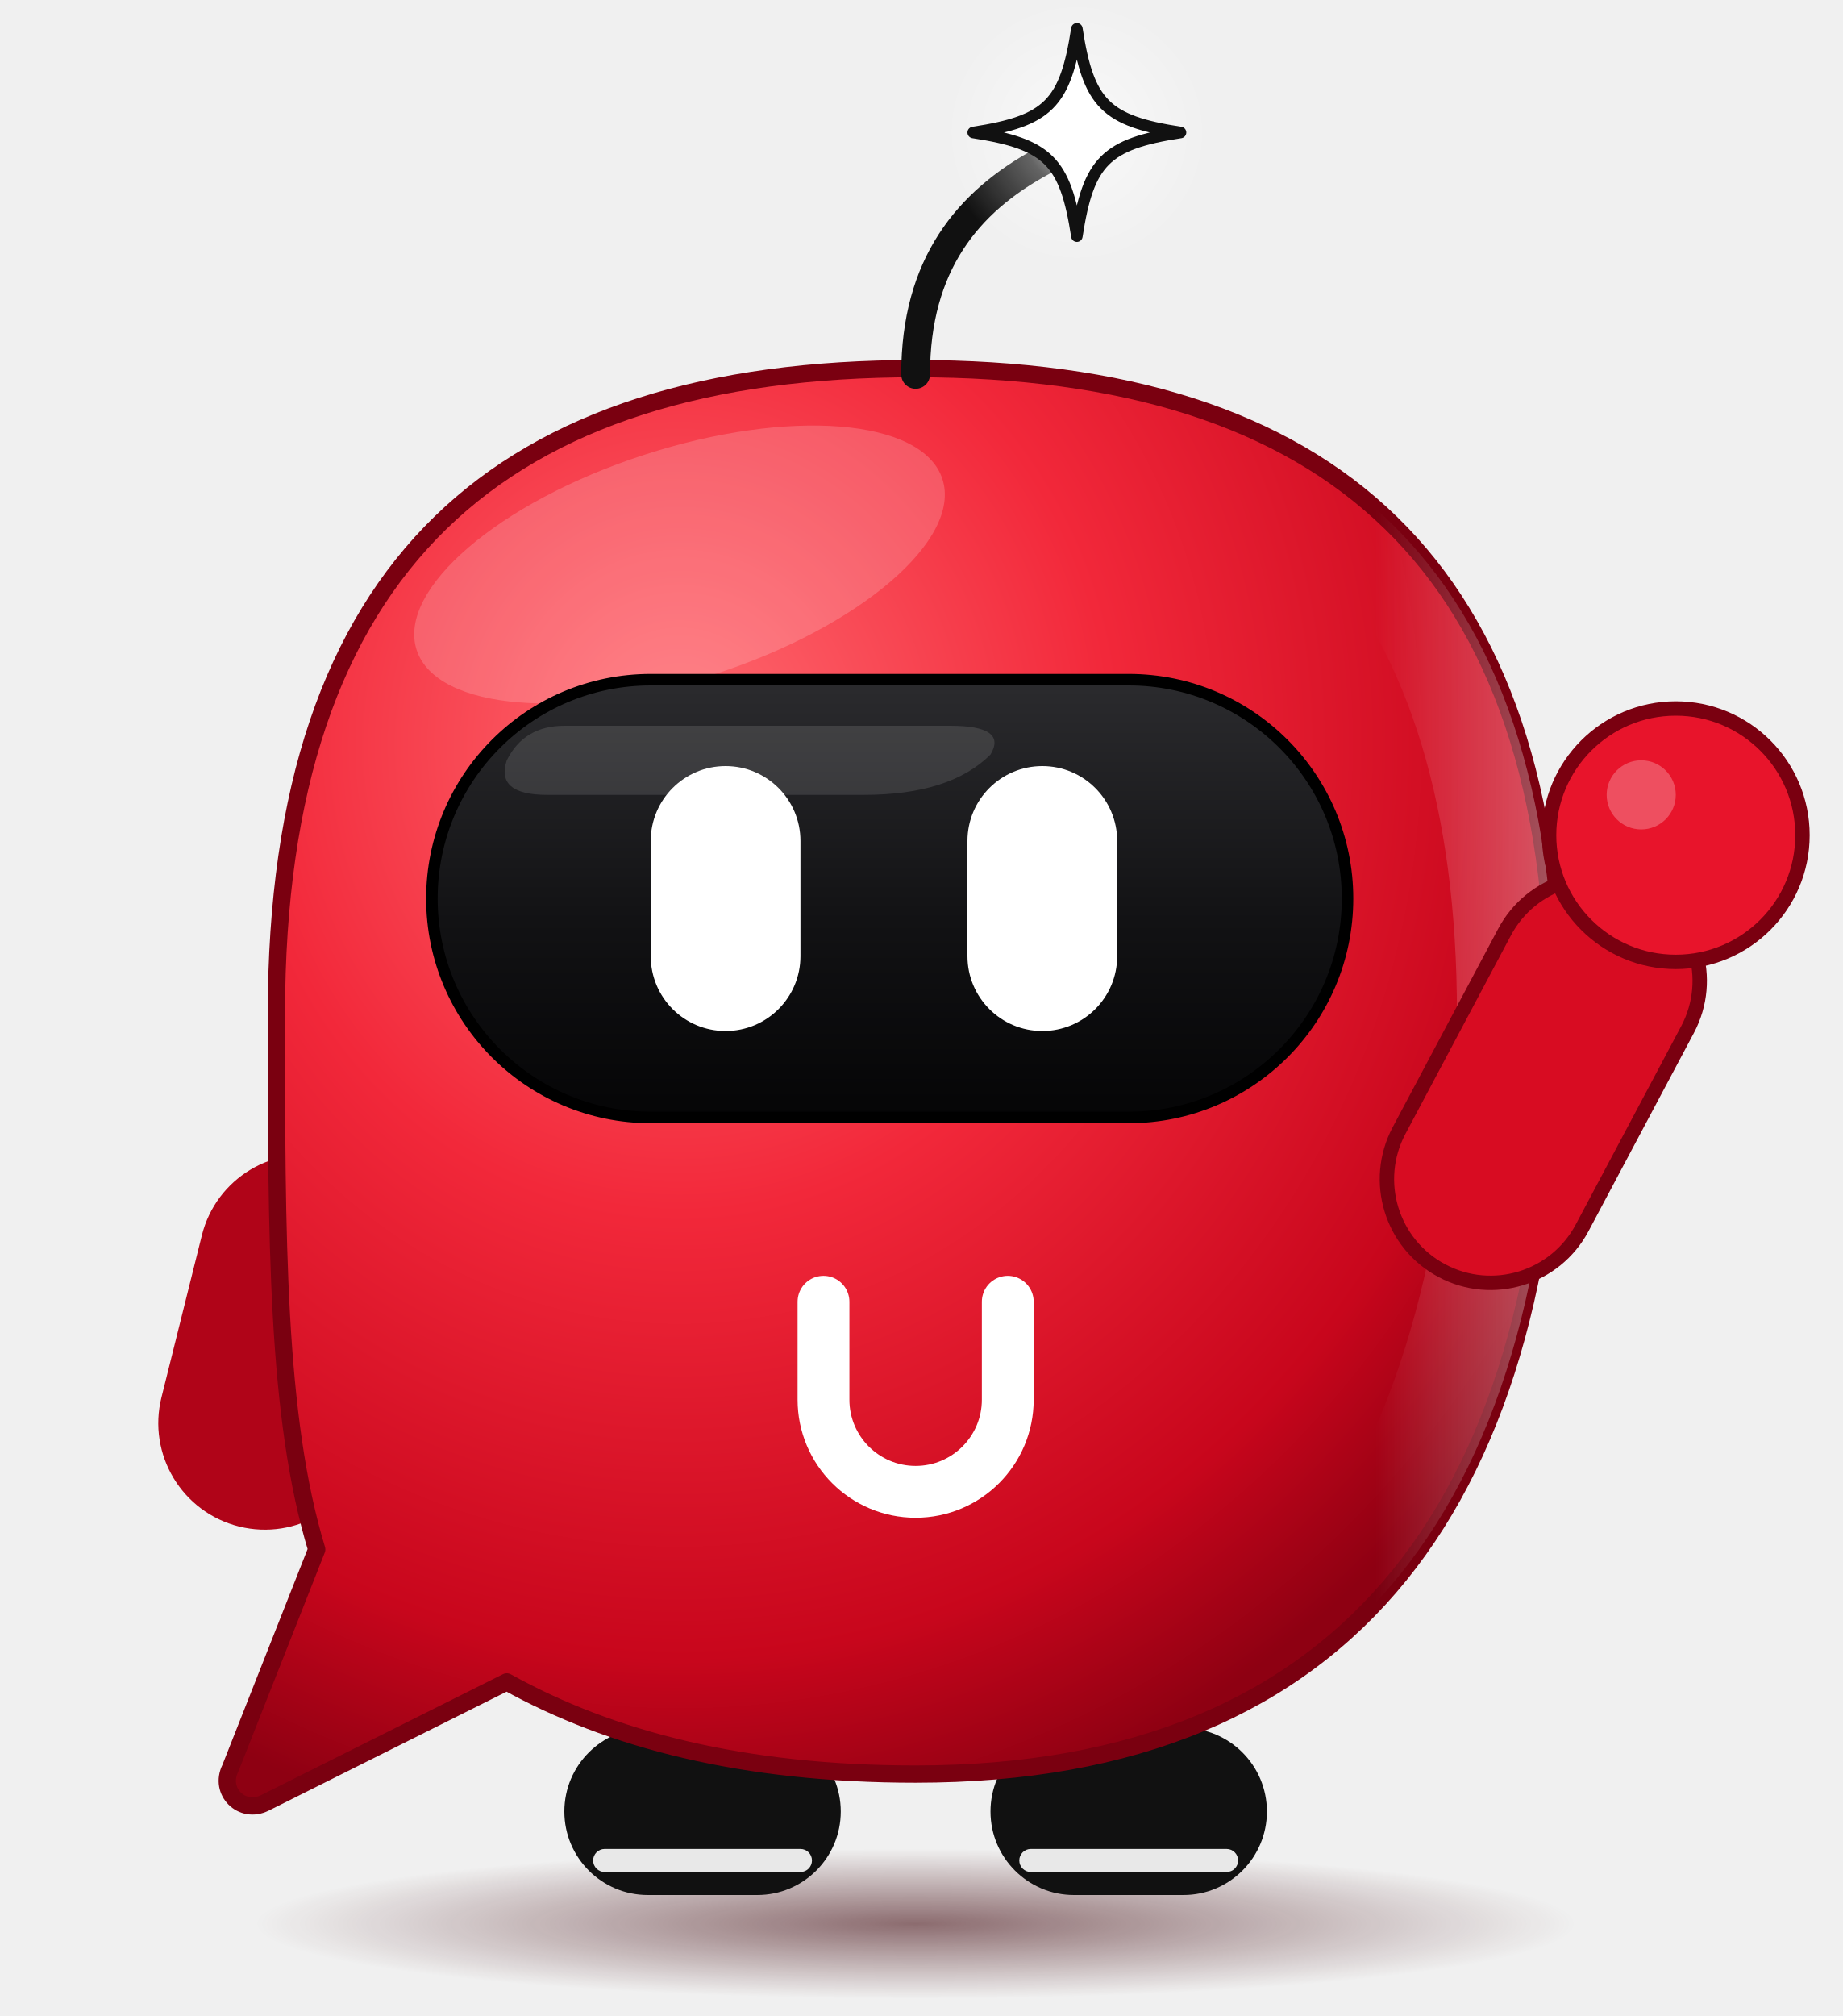
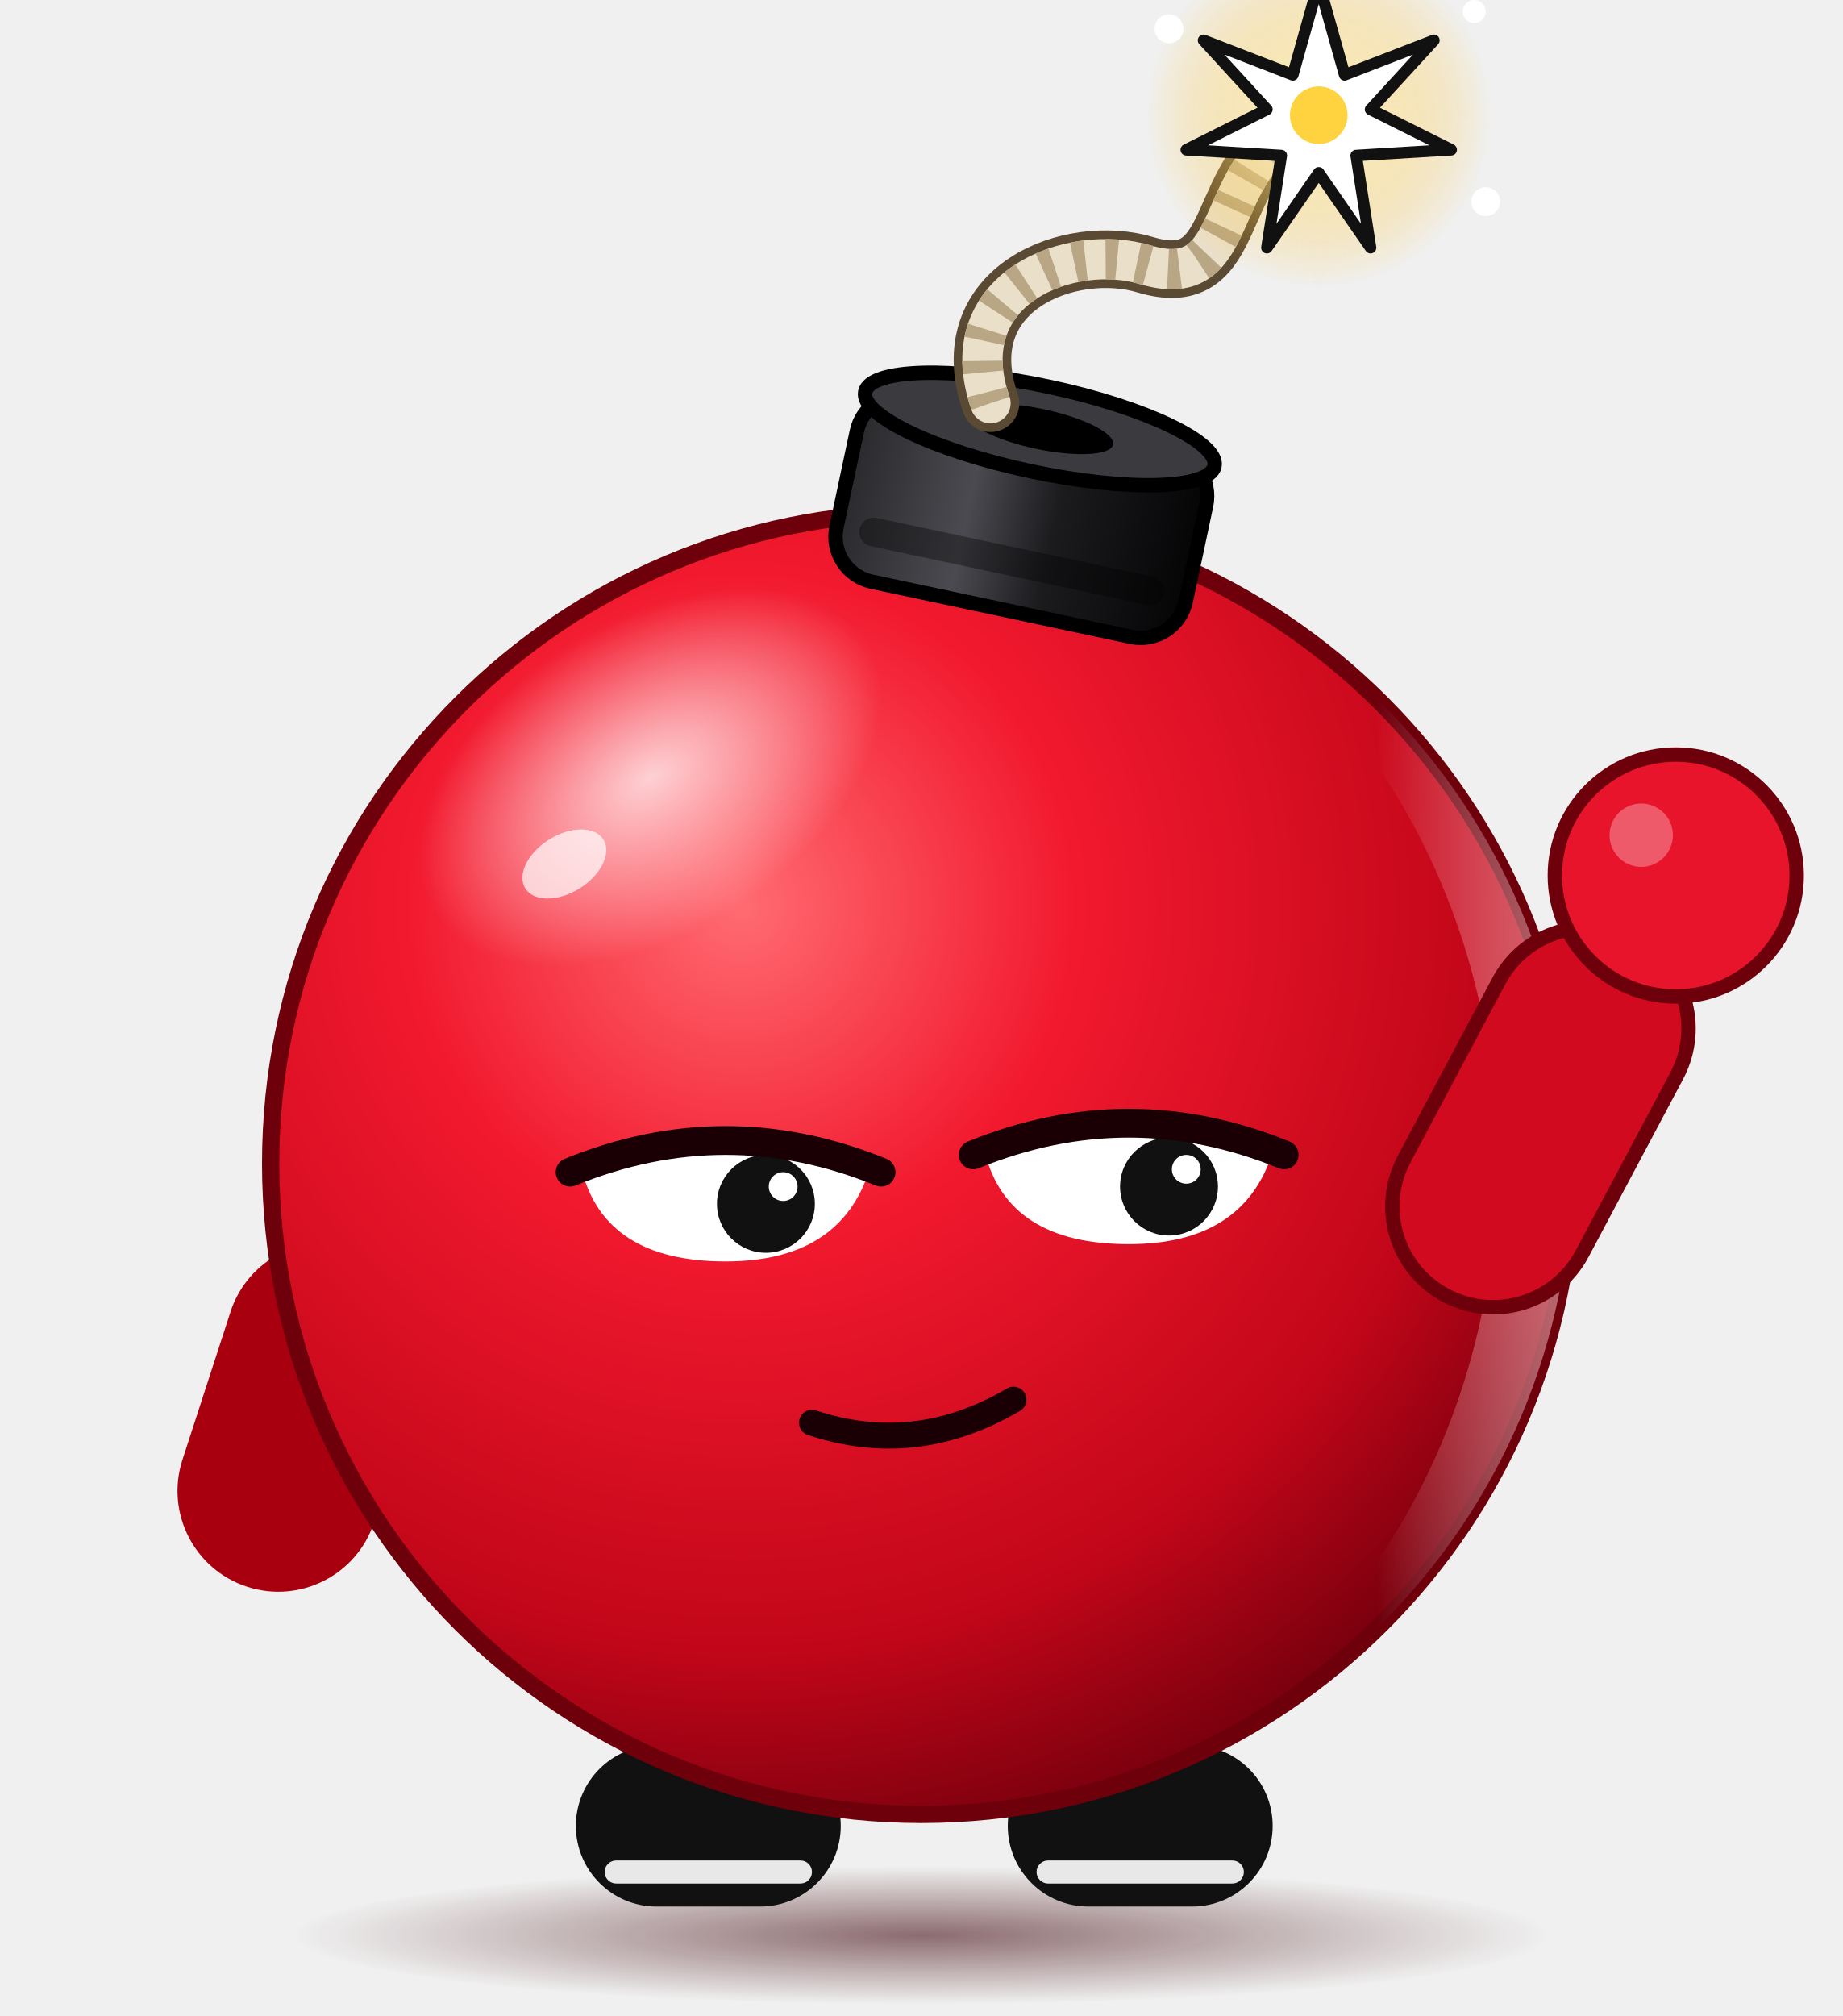
<svg xmlns="http://www.w3.org/2000/svg" class="mascot " viewBox="0 0 640 700" role="img" aria-labelledby="m-default-t">
  <defs>
-     <radialGradient id="m-default-body" cx="34%" cy="26%" r="78%">
-       <stop offset="0" stop-color="#FF6A70" />
-       <stop offset=".42" stop-color="#F2283A" />
-       <stop offset=".82" stop-color="#C8061C" />
-       <stop offset="1" stop-color="#8E0012" />
+     <radialGradient id="m-default-body" cx="36%" cy="30%" r="74%">
+       <stop offset="0" stop-color="#FF6B72" />
+       <stop offset=".35" stop-color="#F2192E" />
+       <stop offset=".78" stop-color="#C20619" />
+       <stop offset="1" stop-color="#7C000E" />
+     </radialGradient>
+     <radialGradient id="m-default-spec" cx="50%" cy="50%" r="50%">
+       <stop offset="0" stop-color="#fff" stop-opacity=".75" />
+       <stop offset="1" stop-color="#fff" stop-opacity="0" />
    </radialGradient>
    <linearGradient id="m-default-rim" x1="0" y1="0" x2="1" y2="0">
-       <stop offset=".72" stop-color="#fff" stop-opacity="0" />
-       <stop offset="1" stop-color="#fff" stop-opacity=".55" />
+       <stop offset=".7" stop-color="#fff" stop-opacity="0" />
+       <stop offset="1" stop-color="#FFC2C6" stop-opacity=".55" />
    </linearGradient>
-     <linearGradient id="m-default-visor" x1="0" y1="0" x2="0" y2="1">
-       <stop offset="0" stop-color="#2B2B2E" />
-       <stop offset=".55" stop-color="#121214" />
+     <linearGradient id="m-default-cap" x1="0" y1="0" x2="1" y2="0">
+       <stop offset="0" stop-color="#2A2A2D" />
+       <stop offset=".35" stop-color="#4A4A50" />
+       <stop offset=".6" stop-color="#1B1B1E" />
      <stop offset="1" stop-color="#050506" />
    </linearGradient>
    <radialGradient id="m-default-glow" cx="50%" cy="50%" r="50%">
-       <stop offset="0" stop-color="#fff" stop-opacity=".95" />
-       <stop offset=".4" stop-color="#fff" stop-opacity=".35" />
-       <stop offset="1" stop-color="#fff" stop-opacity="0" />
+       <stop offset="0" stop-color="#FFF6D8" stop-opacity="1" />
+       <stop offset=".35" stop-color="#FFE08A" stop-opacity=".55" />
+       <stop offset="1" stop-color="#FFB703" stop-opacity="0" />
    </radialGradient>
    <radialGradient id="m-default-shadow" cx="50%" cy="50%" r="50%">
      <stop offset="0" stop-color="#3A0006" stop-opacity=".55" />
      <stop offset="1" stop-color="#3A0006" stop-opacity="0" />
    </radialGradient>
  </defs>
-   <ellipse cx="318" cy="668" rx="230" ry="26" fill="url(#m-default-shadow)" />
+   <ellipse cx="320" cy="672" rx="220" ry="24" fill="url(#m-default-shadow)" />
  <g class="m-feet">
-     <rect x="196" y="600" width="96" height="58" rx="29" fill="#111" />
-     <rect x="344" y="600" width="96" height="58" rx="29" fill="#111" />
-     <rect x="206" y="642" width="76" height="8" rx="4" fill="#fff" opacity=".9" />
-     <rect x="354" y="642" width="76" height="8" rx="4" fill="#fff" opacity=".9" />
+     <rect x="200" y="606" width="92" height="56" rx="28" fill="#111" />
+     <rect x="350" y="606" width="92" height="56" rx="28" fill="#111" />
+     <rect x="210" y="646" width="72" height="8" rx="4" fill="#fff" opacity=".9" />
+     <rect x="360" y="646" width="72" height="8" rx="4" fill="#fff" opacity=".9" />
  </g>
-   <rect x="62" y="400" width="74" height="132" rx="37" fill="#B00418" transform="rotate(14 99 466)" />
-   <path class="m-body" fill="url(#m-default-body)" stroke="#7A0010" stroke-width="6" stroke-linejoin="round" d="M318 128        C462 128 540 196 540 352        C540 520 470 616 318 616        C258 616 212 604 176 584        L92 626        C84 630 76 622 80 614        L110 538        C96 492 96 430 96 352        C96 196 174 128 318 128 Z" />
-   <path fill="url(#m-default-rim)" d="M318 128 C462 128 540 196 540 352 C540 520 470 616 318 616 C430 600 500 520 506 352 C506 210 440 140 318 128 Z" opacity=".6" />
-   <ellipse cx="236" cy="196" rx="96" ry="40" fill="#fff" opacity=".18" transform="rotate(-18 236 196)" />
-   <g class="m-visor">
-     <rect x="150" y="236" width="318" height="152" rx="76" fill="url(#m-default-visor)" stroke="#000" stroke-width="4" />
-     <path d="M196 252 H330 Q350 252 344 262 Q330 276 300 276 H190 Q172 276 176 264 Q182 252 196 252 Z" fill="#fff" opacity=".12" />
-     <g class="m-eyes">
-       <rect class="m-eye m-eye-l" x="226" y="266" width="52" height="92" rx="26" fill="#fff" />
-       <rect class="m-eye m-eye-r" x="336" y="266" width="52" height="92" rx="26" fill="#fff" />
+   <rect x="70" y="430" width="70" height="124" rx="35" fill="#A8000F" transform="rotate(18 105 492)" />
+   <circle class="m-body" cx="320" cy="404" r="226" fill="url(#m-default-body)" stroke="#6E000C" stroke-width="6" />
+   <path d="M320 178 A226 226 0 0 1 320 630 A200 226 0 0 0 320 178 Z" fill="url(#m-default-rim)" />
+   <ellipse cx="226" cy="270" rx="88" ry="54" fill="url(#m-default-spec)" transform="rotate(-32 226 270)" />
+   <ellipse cx="196" cy="300" rx="16" ry="10" fill="#fff" opacity=".7" transform="rotate(-32 196 300)" />
+   <g transform="rotate(12 352 192)">
+     <rect x="290" y="146" width="124" height="66" rx="16" fill="url(#m-default-cap)" stroke="#000" stroke-width="5" />
+     <rect x="298" y="190" width="108" height="10" rx="5" fill="#000" opacity=".35" />
+     <ellipse cx="352" cy="148" rx="62" ry="15" fill="#3A3A3F" stroke="#000" stroke-width="5" />
+     <ellipse cx="352" cy="148" rx="26" ry="7" fill="#000" />
+   </g>
+   <path d="M344 140 C330 100 372 84 398 92 C432 102 420 58 452 44" fill="none" stroke="#5B4A33" stroke-width="20" stroke-linecap="round" />
+   <path d="M344 140 C330 100 372 84 398 92 C432 102 420 58 452 44" fill="none" stroke="#EADFC8" stroke-width="14" stroke-linecap="round" />
+   <path d="M344 140 C330 100 372 84 398 92 C432 102 420 58 452 44" fill="none" stroke="#B9A684" stroke-width="14" stroke-dasharray="4 7" stroke-linecap="butt" />
+   <g class="m-face">
+     <g class="m-eye m-eye-l">
+       <clipPath id="m-default-clip-l">
+         <path d="M202 406 Q252 386 302 406 Q292 438 252 438 Q210 438 202 406 Z" />
+       </clipPath>
+       <path d="M202 406 Q252 386 302 406 Q292 438 252 438 Q210 438 202 406 Z" fill="#fff" />
+       <g clip-path="url(#m-default-clip-l)">
+         <circle class="m-pupil" cx="266" cy="418" r="17" fill="#111" />
+         <circle cx="272" cy="412" r="5" fill="#fff" />
+       </g>
+       <path d="M198 407 Q252 385 306 407" fill="none" stroke="#1a0004" stroke-width="10" stroke-linecap="round" />
    </g>
+     <g class="m-eye m-eye-r">
+       <clipPath id="m-default-clip-r">
+         <path d="M342 400 Q392 380 442 400 Q432 432 392 432 Q350 432 342 400 Z" />
+       </clipPath>
+       <path d="M342 400 Q392 380 442 400 Q432 432 392 432 Q350 432 342 400 Z" fill="#fff" />
+       <g clip-path="url(#m-default-clip-r)">
+         <circle class="m-pupil" cx="406" cy="412" r="17" fill="#111" />
+         <circle cx="412" cy="406" r="5" fill="#fff" />
+       </g>
+       <path d="M338 401 Q392 379 446 401" fill="none" stroke="#1a0004" stroke-width="10" stroke-linecap="round" />
+     </g>
+     <path d="M282 494 Q318 506 352 486" fill="none" stroke="#1a0004" stroke-width="9" stroke-linecap="round" />
  </g>
-   <path d="M286 452 v34 a32 32 0 0 0 64 0 v-34" fill="none" stroke="#fff" stroke-width="18" stroke-linecap="round" />
  <g class="m-hand">
-     <rect x="500" y="300" width="72" height="150" rx="36" fill="#D80C22" stroke="#7A0010" stroke-width="5" transform="rotate(28 536 375)" />
-     <circle cx="582" cy="290" r="44" fill="#E8142B" stroke="#7A0010" stroke-width="5" />
-     <circle cx="570" cy="276" r="12" fill="#fff" opacity=".25" />
+     <rect x="500" y="318" width="70" height="140" rx="35" fill="#D10A1F" stroke="#6E000C" stroke-width="5" transform="rotate(28 535 388)" />
+     <circle cx="582" cy="304" r="42" fill="#E8142B" stroke="#6E000C" stroke-width="5" />
+     <circle cx="570" cy="290" r="11" fill="#fff" opacity=".3" />
  </g>
-   <path d="M318 130 C318 92 336 70 362 56" fill="none" stroke="#111" stroke-width="10" stroke-linecap="round" />
-   <g transform="translate(374 46)">
+   <g transform="translate(458 40)">
    <g class="m-spark">
-       <circle r="46" fill="url(#m-default-glow)" />
-       <path d="M0 -36 C4 -10 10 -4 36 0 C10 4 4 10 0 36 C-4 10 -10 4 -36 0 C-10 -4 -4 -10 0 -36 Z" fill="#fff" stroke="#111" stroke-width="4" stroke-linejoin="round" />
+       <circle r="60" fill="url(#m-default-glow)" />
+       <path d="M0 -46 L9 -14 L40 -26 L18 -2 L46 12 L13 14 L18 46 L0 20 L-18 46 L-13 14 L-46 12 L-18 -2 L-40 -26 L-9 -14 Z" fill="#fff" stroke="#111" stroke-width="4" stroke-linejoin="round" />
+       <circle r="10" fill="#FFD23F" />
+       <circle cx="-52" cy="-30" r="5" fill="#fff" />
+       <circle cx="54" cy="-36" r="4" fill="#fff" />
+       <circle cx="58" cy="30" r="5" fill="#fff" />
    </g>
  </g>
</svg>
